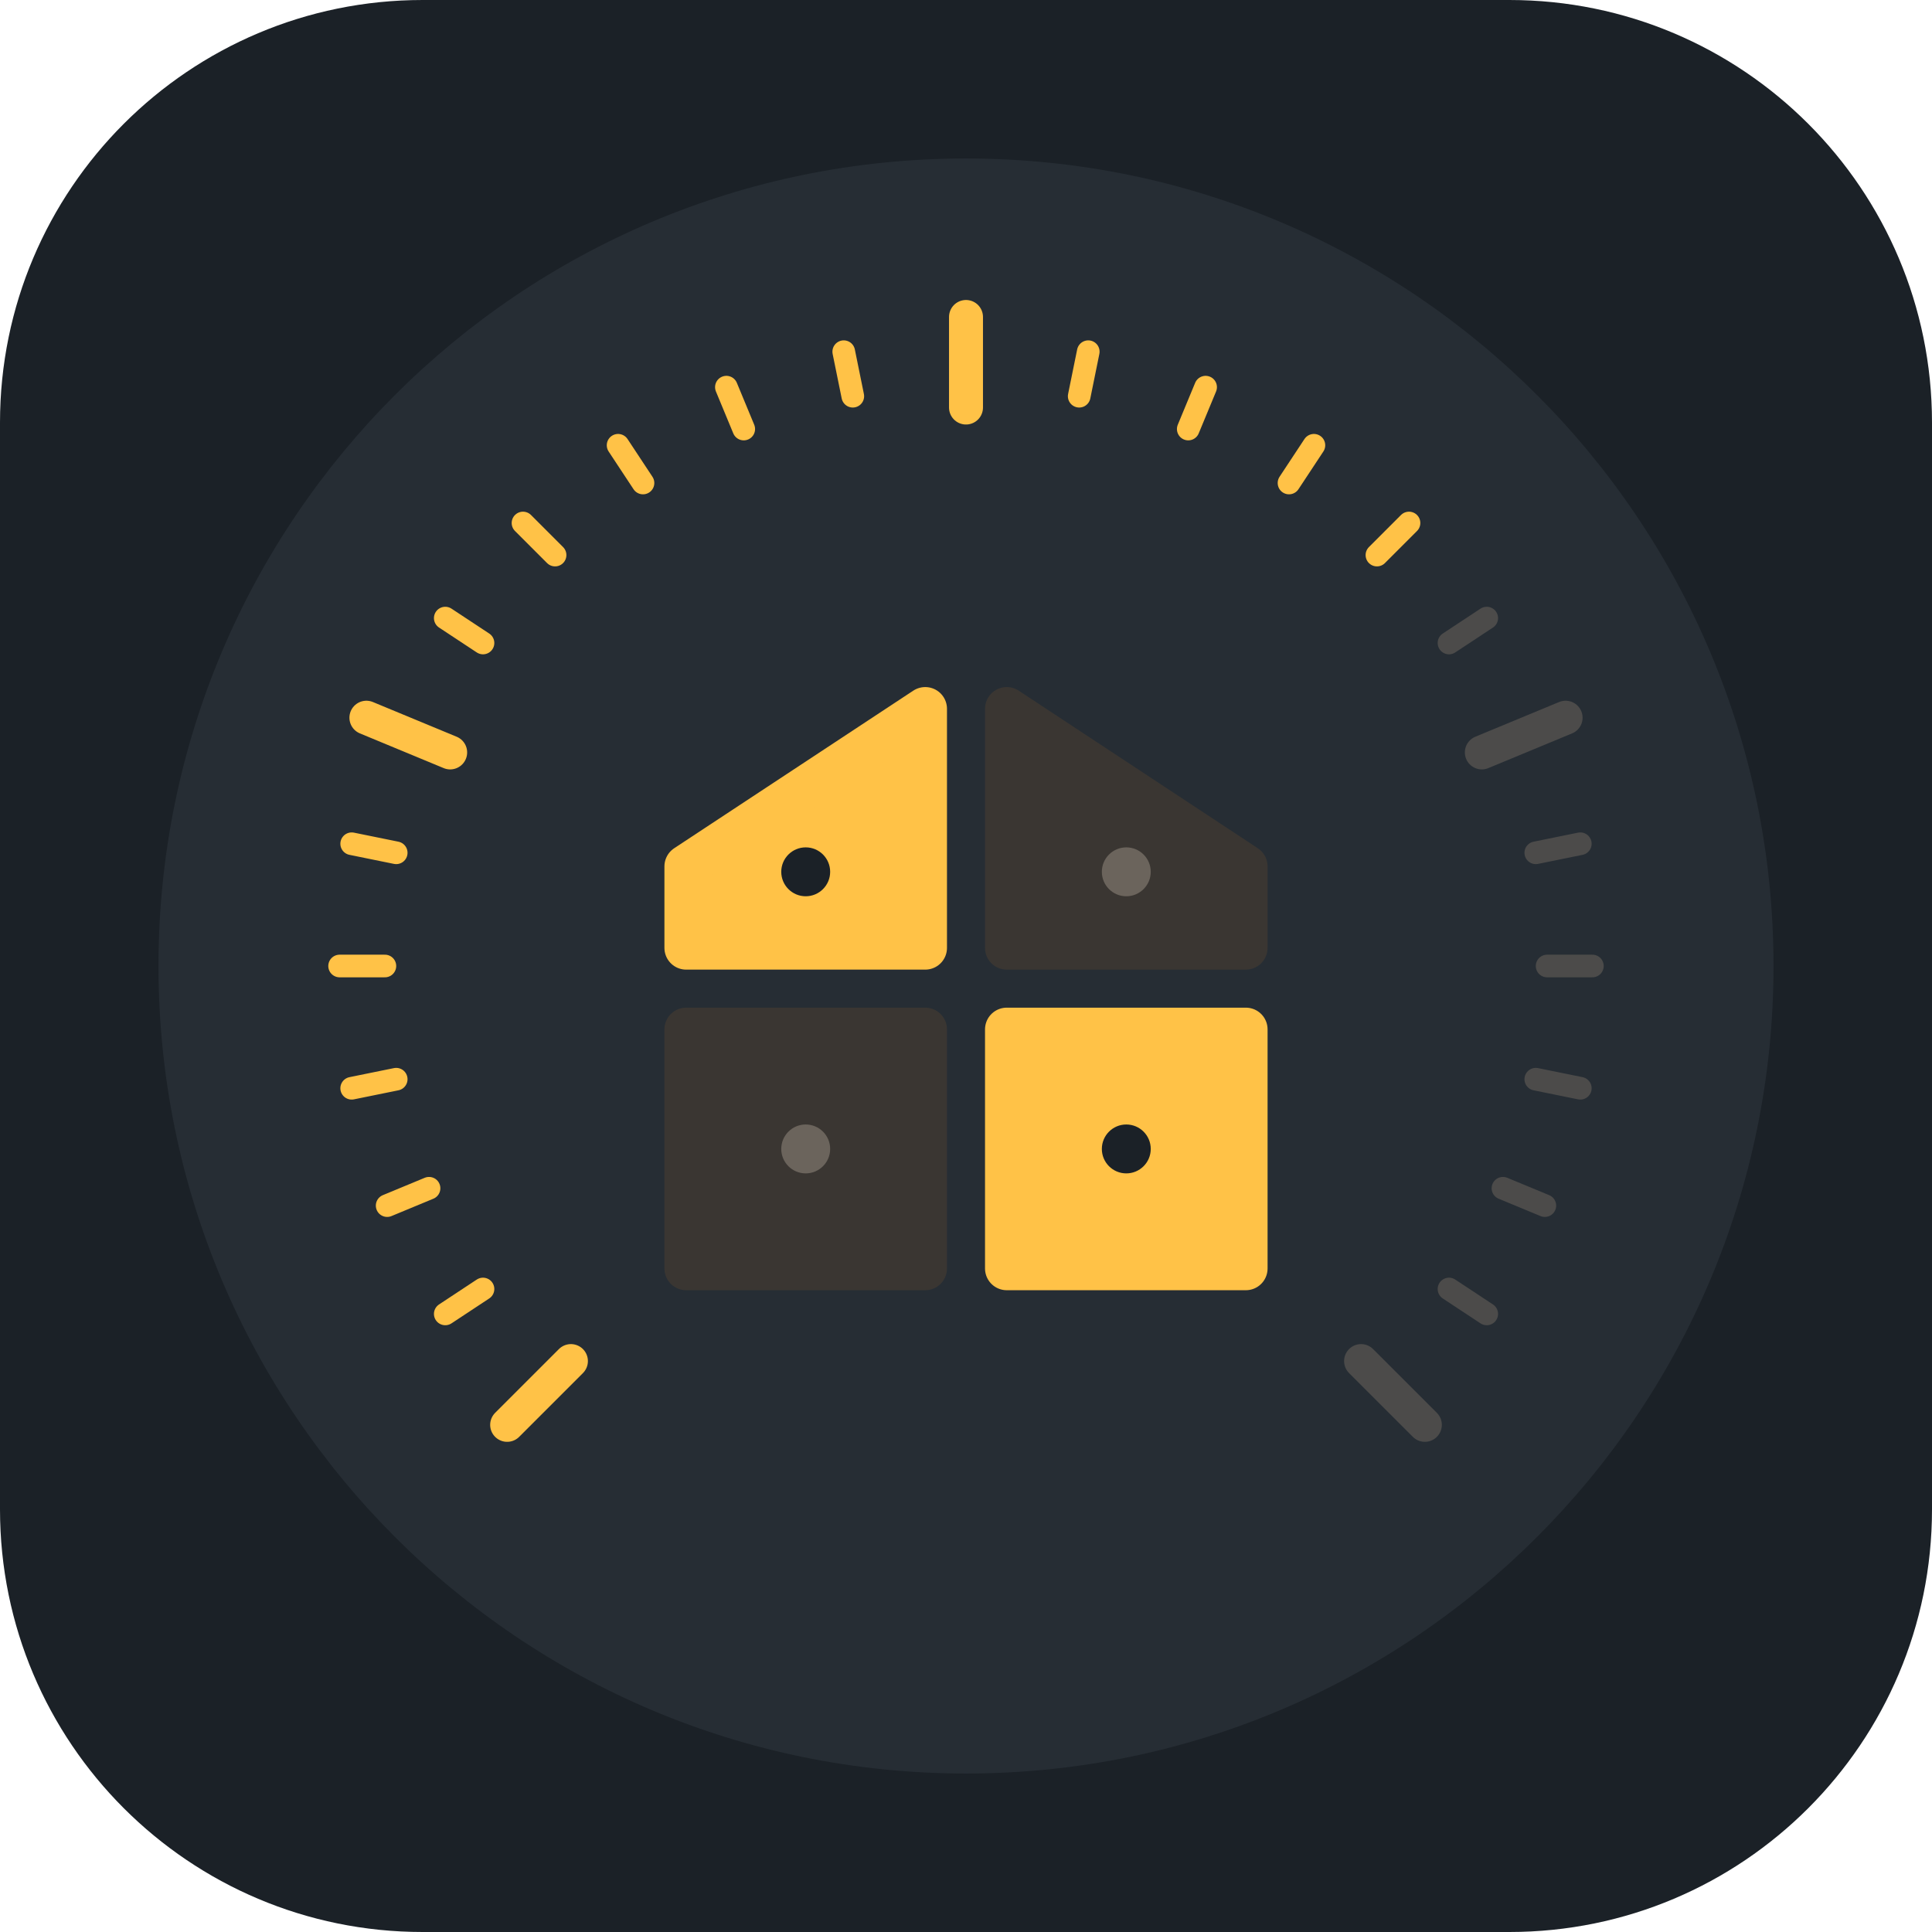
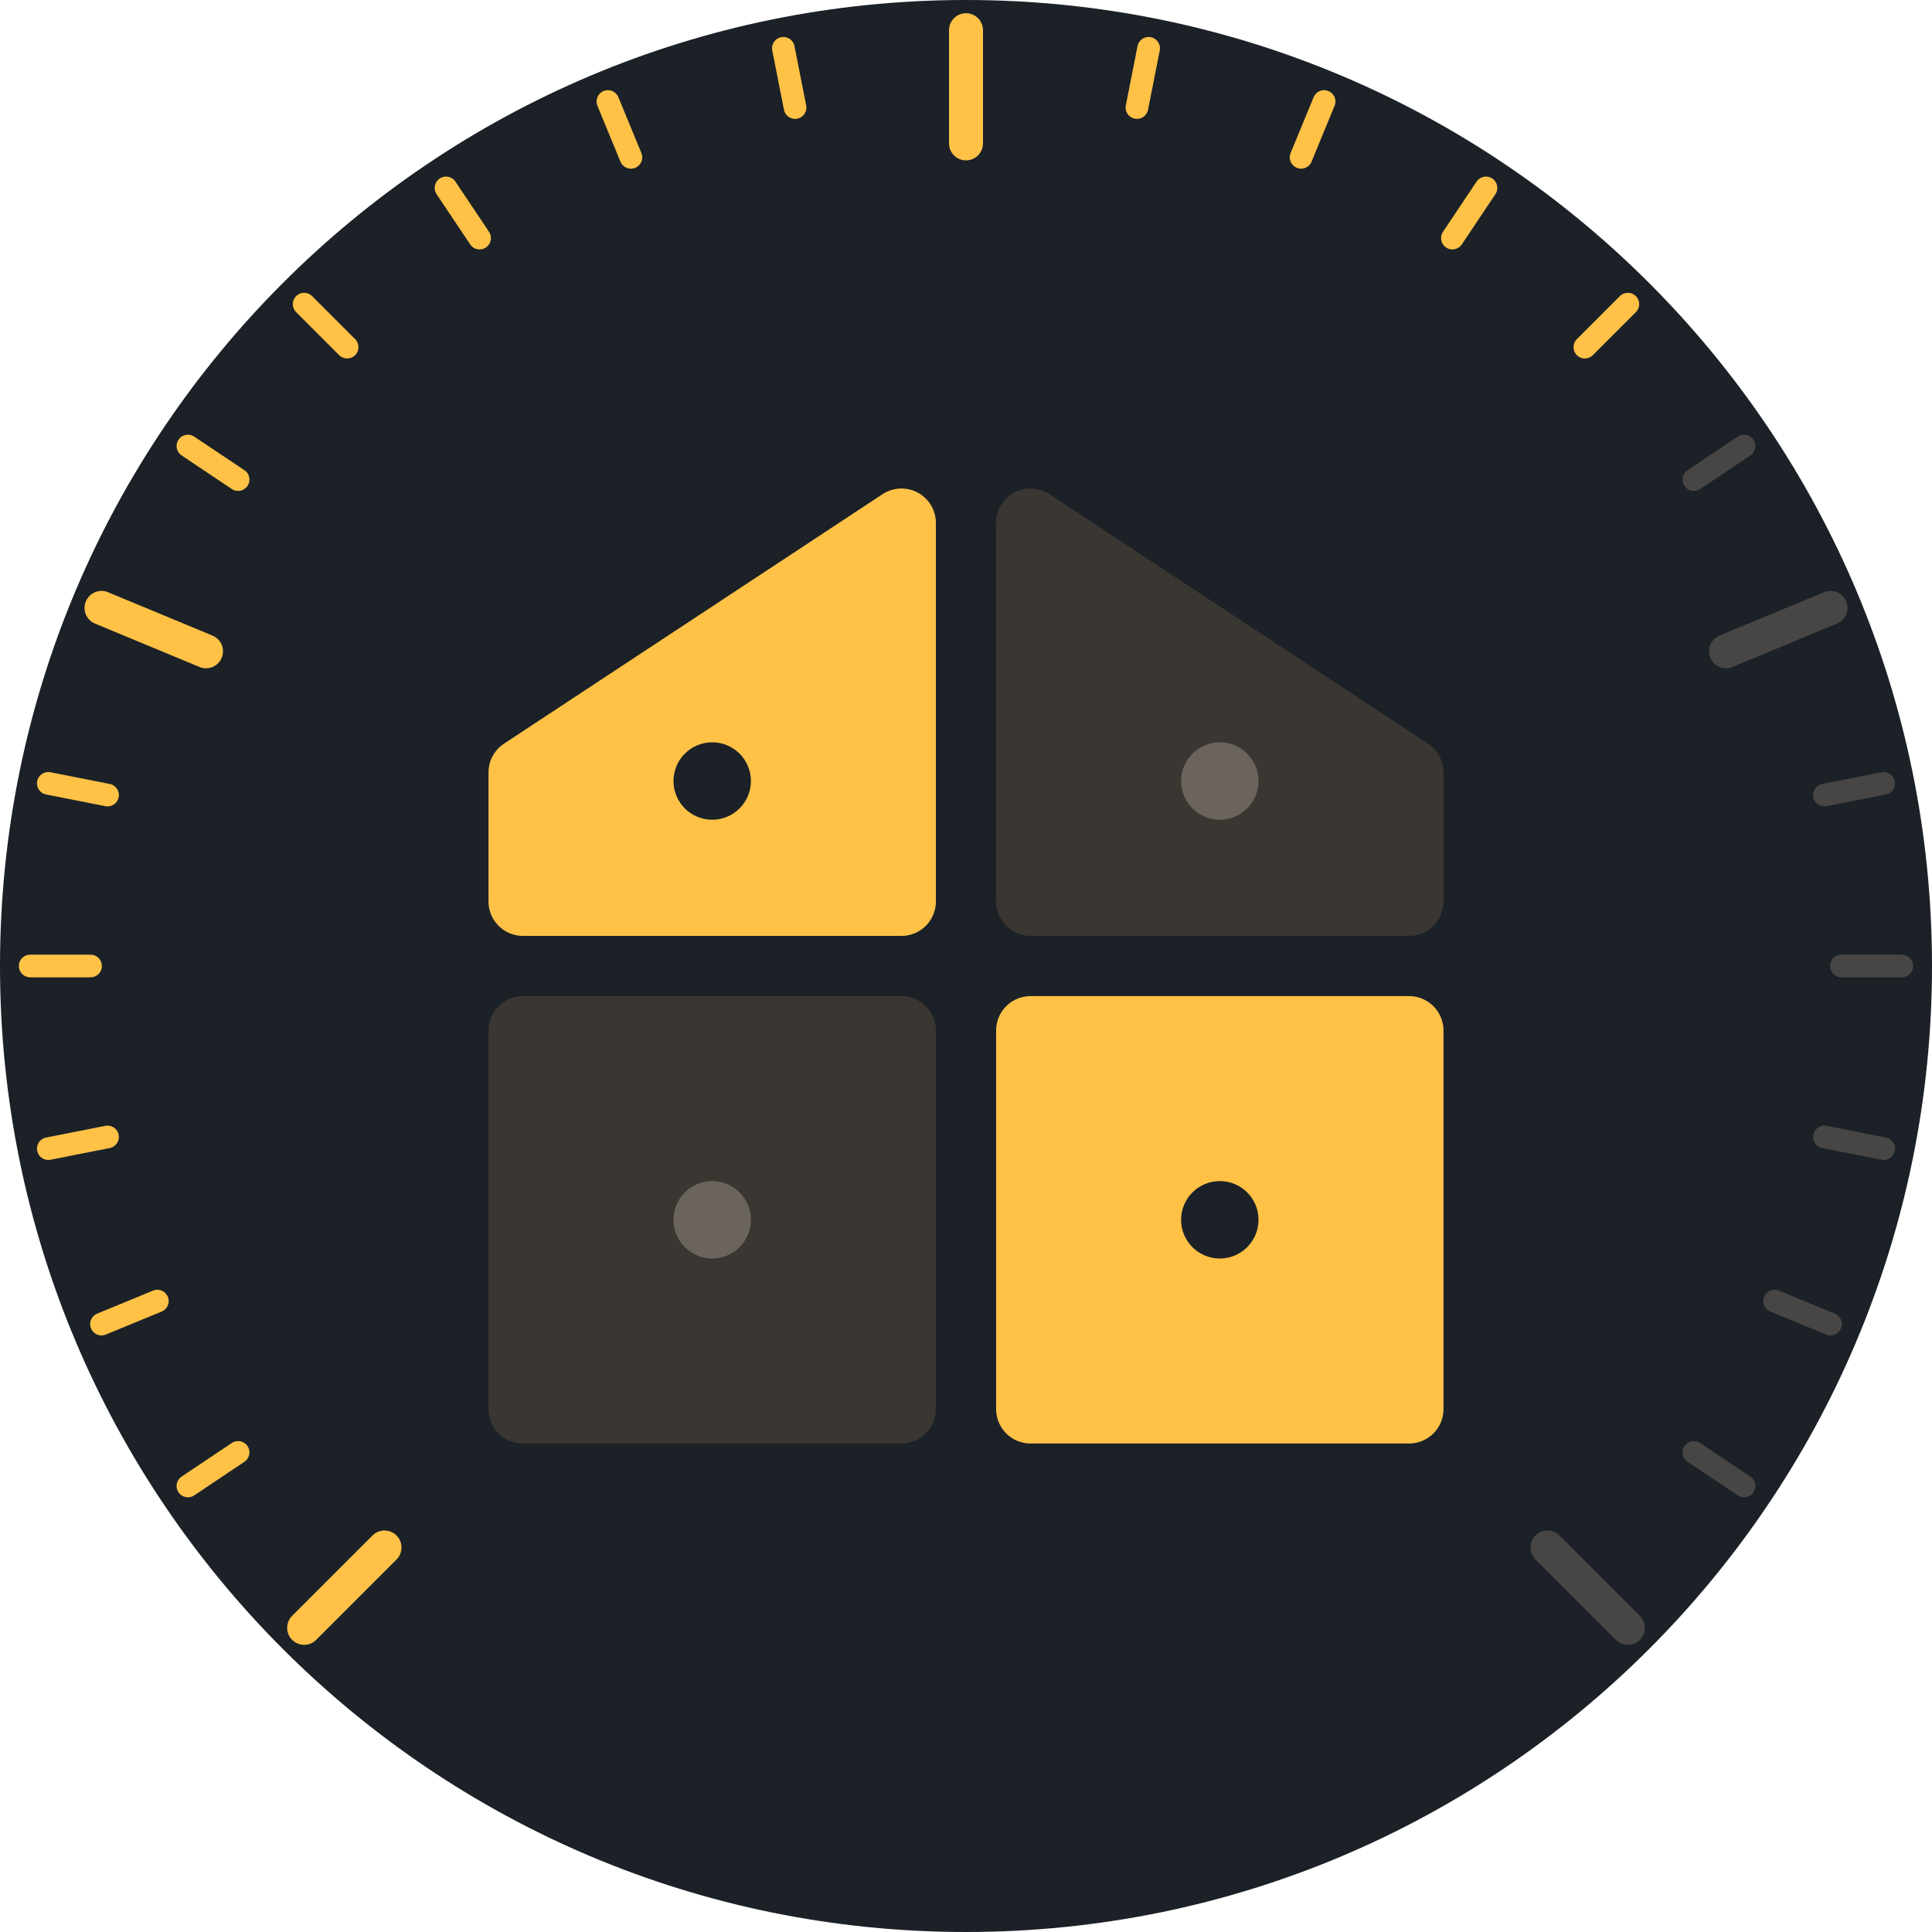
<svg xmlns="http://www.w3.org/2000/svg" viewBox="0 0 512 512">
-   <rect width="512" height="512" rx="112" fill="#1B2127" />
-   <g transform="translate(256 256) scale(1.0) translate(-256 -256)">
-     <circle cx="256" cy="256" r="214" fill="#262D34" />
-     <line x1="134.4" y1="377.6" x2="151.3" y2="360.7" stroke="#FFC247" stroke-width="9" stroke-linecap="round" opacity="1" />
-     <line x1="118.0" y1="348.2" x2="128.0" y2="341.6" stroke="#FFC247" stroke-width="6" stroke-linecap="round" opacity="1" />
-     <line x1="102.6" y1="319.5" x2="113.7" y2="314.9" stroke="#FFC247" stroke-width="6" stroke-linecap="round" opacity="1" />
-     <line x1="93.2" y1="288.4" x2="105.0" y2="286.0" stroke="#FFC247" stroke-width="6" stroke-linecap="round" opacity="1" />
-     <line x1="90.0" y1="256.0" x2="102.0" y2="256.0" stroke="#FFC247" stroke-width="6" stroke-linecap="round" opacity="1" />
-     <line x1="93.2" y1="223.6" x2="105.0" y2="226.0" stroke="#FFC247" stroke-width="6" stroke-linecap="round" opacity="1" />
-     <line x1="97.1" y1="190.2" x2="119.3" y2="199.4" stroke="#FFC247" stroke-width="9" stroke-linecap="round" opacity="1" />
-     <line x1="118.0" y1="163.8" x2="128.0" y2="170.4" stroke="#FFC247" stroke-width="6" stroke-linecap="round" opacity="1" />
-     <line x1="138.6" y1="138.6" x2="147.1" y2="147.1" stroke="#FFC247" stroke-width="6" stroke-linecap="round" opacity="1" />
-     <line x1="163.8" y1="118.0" x2="170.4" y2="128.0" stroke="#FFC247" stroke-width="6" stroke-linecap="round" opacity="1" />
-     <line x1="192.5" y1="102.6" x2="197.1" y2="113.7" stroke="#FFC247" stroke-width="6" stroke-linecap="round" opacity="1" />
-     <line x1="223.6" y1="93.2" x2="226.0" y2="105.0" stroke="#FFC247" stroke-width="6" stroke-linecap="round" opacity="1" />
-     <line x1="256.0" y1="84.0" x2="256.0" y2="108.0" stroke="#FFC247" stroke-width="9" stroke-linecap="round" opacity="1" />
-     <line x1="288.4" y1="93.2" x2="286.0" y2="105.0" stroke="#FFC247" stroke-width="6" stroke-linecap="round" opacity="1" />
-     <line x1="319.5" y1="102.6" x2="314.9" y2="113.7" stroke="#FFC247" stroke-width="6" stroke-linecap="round" opacity="1" />
-     <line x1="348.2" y1="118.0" x2="341.6" y2="128.0" stroke="#FFC247" stroke-width="6" stroke-linecap="round" opacity="1" />
-     <line x1="373.4" y1="138.6" x2="364.9" y2="147.1" stroke="#FFC247" stroke-width="6" stroke-linecap="round" opacity="1" />
-     <line x1="394.0" y1="163.8" x2="384.0" y2="170.4" stroke="#6B645C" stroke-width="6" stroke-linecap="round" opacity="0.55" />
-     <line x1="414.9" y1="190.2" x2="392.7" y2="199.4" stroke="#6B645C" stroke-width="9" stroke-linecap="round" opacity="0.55" />
-     <line x1="418.8" y1="223.6" x2="407.0" y2="226.0" stroke="#6B645C" stroke-width="6" stroke-linecap="round" opacity="0.55" />
-     <line x1="422.0" y1="256.0" x2="410.0" y2="256.0" stroke="#6B645C" stroke-width="6" stroke-linecap="round" opacity="0.55" />
-     <line x1="418.8" y1="288.4" x2="407.0" y2="286.0" stroke="#6B645C" stroke-width="6" stroke-linecap="round" opacity="0.55" />
-     <line x1="409.4" y1="319.5" x2="398.3" y2="314.9" stroke="#6B645C" stroke-width="6" stroke-linecap="round" opacity="0.55" />
-     <line x1="394.0" y1="348.2" x2="384.0" y2="341.6" stroke="#6B645C" stroke-width="6" stroke-linecap="round" opacity="0.55" />
-     <line x1="377.6" y1="377.6" x2="360.7" y2="360.7" stroke="#6B645C" stroke-width="9" stroke-linecap="round" opacity="0.55" />
-     <g transform="translate(256 262) scale(0.72) translate(-256 -301)">
-       <polygon points="153,256 241,198 241,286 153,286" fill="#FFC247" stroke="#FFC247" stroke-width="16" stroke-linejoin="round" />
-       <polygon points="271,198 359,256 359,286 271,286" fill="#3A3632" stroke="#3A3632" stroke-width="16" stroke-linejoin="round" />
-       <polygon points="153,316 241,316 241,404 153,404" fill="#3A3632" stroke="#3A3632" stroke-width="16" stroke-linejoin="round" />
-       <polygon points="271,316 359,316 359,404 271,404" fill="#FFC247" stroke="#FFC247" stroke-width="16" stroke-linejoin="round" />
-       <circle cx="197" cy="258" r="9" fill="#1B2127" />
-       <circle cx="315" cy="258" r="9" fill="#6B645C" />
-       <circle cx="197" cy="360" r="9" fill="#6B645C" />
-       <circle cx="315" cy="360" r="9" fill="#1B2127" />
-     </g>
+   <circle cx="256" cy="256" r="256" fill="#1B2127" />
+   <line x1="80.6" y1="431.4" x2="101.9" y2="410.1" stroke="#FFC247" stroke-width="9" stroke-linecap="round" opacity="1" />
+   <line x1="49.8" y1="393.8" x2="63.1" y2="384.9" stroke="#FFC247" stroke-width="6" stroke-linecap="round" opacity="1" />
+   <line x1="26.9" y1="350.9" x2="41.7" y2="344.8" stroke="#FFC247" stroke-width="6" stroke-linecap="round" opacity="1" />
+   <line x1="12.8" y1="304.4" x2="28.5" y2="301.3" stroke="#FFC247" stroke-width="6" stroke-linecap="round" opacity="1" />
+   <line x1="8.0" y1="256.0" x2="24.0" y2="256.0" stroke="#FFC247" stroke-width="6" stroke-linecap="round" opacity="1" />
+   <line x1="12.8" y1="207.6" x2="28.5" y2="210.7" stroke="#FFC247" stroke-width="6" stroke-linecap="round" opacity="1" />
+   <line x1="26.9" y1="161.1" x2="54.6" y2="172.6" stroke="#FFC247" stroke-width="9" stroke-linecap="round" opacity="1" />
+   <line x1="49.8" y1="118.2" x2="63.1" y2="127.1" stroke="#FFC247" stroke-width="6" stroke-linecap="round" opacity="1" />
+   <line x1="80.6" y1="80.6" x2="92.0" y2="92.0" stroke="#FFC247" stroke-width="6" stroke-linecap="round" opacity="1" />
+   <line x1="118.2" y1="49.8" x2="127.1" y2="63.1" stroke="#FFC247" stroke-width="6" stroke-linecap="round" opacity="1" />
+   <line x1="161.1" y1="26.9" x2="167.2" y2="41.7" stroke="#FFC247" stroke-width="6" stroke-linecap="round" opacity="1" />
+   <line x1="207.6" y1="12.8" x2="210.7" y2="28.5" stroke="#FFC247" stroke-width="6" stroke-linecap="round" opacity="1" />
+   <line x1="256.0" y1="8.0" x2="256.0" y2="38.0" stroke="#FFC247" stroke-width="9" stroke-linecap="round" opacity="1" />
+   <line x1="304.4" y1="12.8" x2="301.3" y2="28.5" stroke="#FFC247" stroke-width="6" stroke-linecap="round" opacity="1" />
+   <line x1="350.9" y1="26.9" x2="344.8" y2="41.7" stroke="#FFC247" stroke-width="6" stroke-linecap="round" opacity="1" />
+   <line x1="393.8" y1="49.8" x2="384.9" y2="63.1" stroke="#FFC247" stroke-width="6" stroke-linecap="round" opacity="1" />
+   <line x1="431.4" y1="80.6" x2="420.0" y2="92.0" stroke="#FFC247" stroke-width="6" stroke-linecap="round" opacity="1" />
+   <line x1="462.2" y1="118.2" x2="448.9" y2="127.1" stroke="#6B645C" stroke-width="6" stroke-linecap="round" opacity="0.55" />
+   <line x1="485.1" y1="161.1" x2="457.4" y2="172.6" stroke="#6B645C" stroke-width="9" stroke-linecap="round" opacity="0.55" />
+   <line x1="499.2" y1="207.6" x2="483.5" y2="210.7" stroke="#6B645C" stroke-width="6" stroke-linecap="round" opacity="0.55" />
+   <line x1="504.0" y1="256.0" x2="488.0" y2="256.0" stroke="#6B645C" stroke-width="6" stroke-linecap="round" opacity="0.55" />
+   <line x1="499.2" y1="304.4" x2="483.5" y2="301.3" stroke="#6B645C" stroke-width="6" stroke-linecap="round" opacity="0.55" />
+   <line x1="485.1" y1="350.9" x2="470.3" y2="344.8" stroke="#6B645C" stroke-width="6" stroke-linecap="round" opacity="0.55" />
+   <line x1="462.2" y1="393.8" x2="448.9" y2="384.9" stroke="#6B645C" stroke-width="6" stroke-linecap="round" opacity="0.55" />
+   <line x1="431.4" y1="431.4" x2="410.1" y2="410.1" stroke="#6B645C" stroke-width="9" stroke-linecap="round" opacity="0.55" />
+   <g transform="translate(256 256) scale(1.14) translate(-256.0 -301.0)">
+     <polygon points="153,256 241,198 241,286 153,286" fill="#FFC247" stroke="#FFC247" stroke-width="16" stroke-linejoin="round" />
+     <polygon points="271,198 359,256 359,286 271,286" fill="#3A3632" stroke="#3A3632" stroke-width="16" stroke-linejoin="round" />
+     <polygon points="153,316 241,316 241,404 153,404" fill="#3A3632" stroke="#3A3632" stroke-width="16" stroke-linejoin="round" />
+     <polygon points="271,316 359,316 359,404 271,404" fill="#FFC247" stroke="#FFC247" stroke-width="16" stroke-linejoin="round" />
+     <circle cx="197" cy="258" r="9" fill="#1B2127" />
+     <circle cx="315" cy="258" r="9" fill="#6B645C" />
+     <circle cx="197" cy="360" r="9" fill="#6B645C" />
+     <circle cx="315" cy="360" r="9" fill="#1B2127" />
  </g>
</svg>
